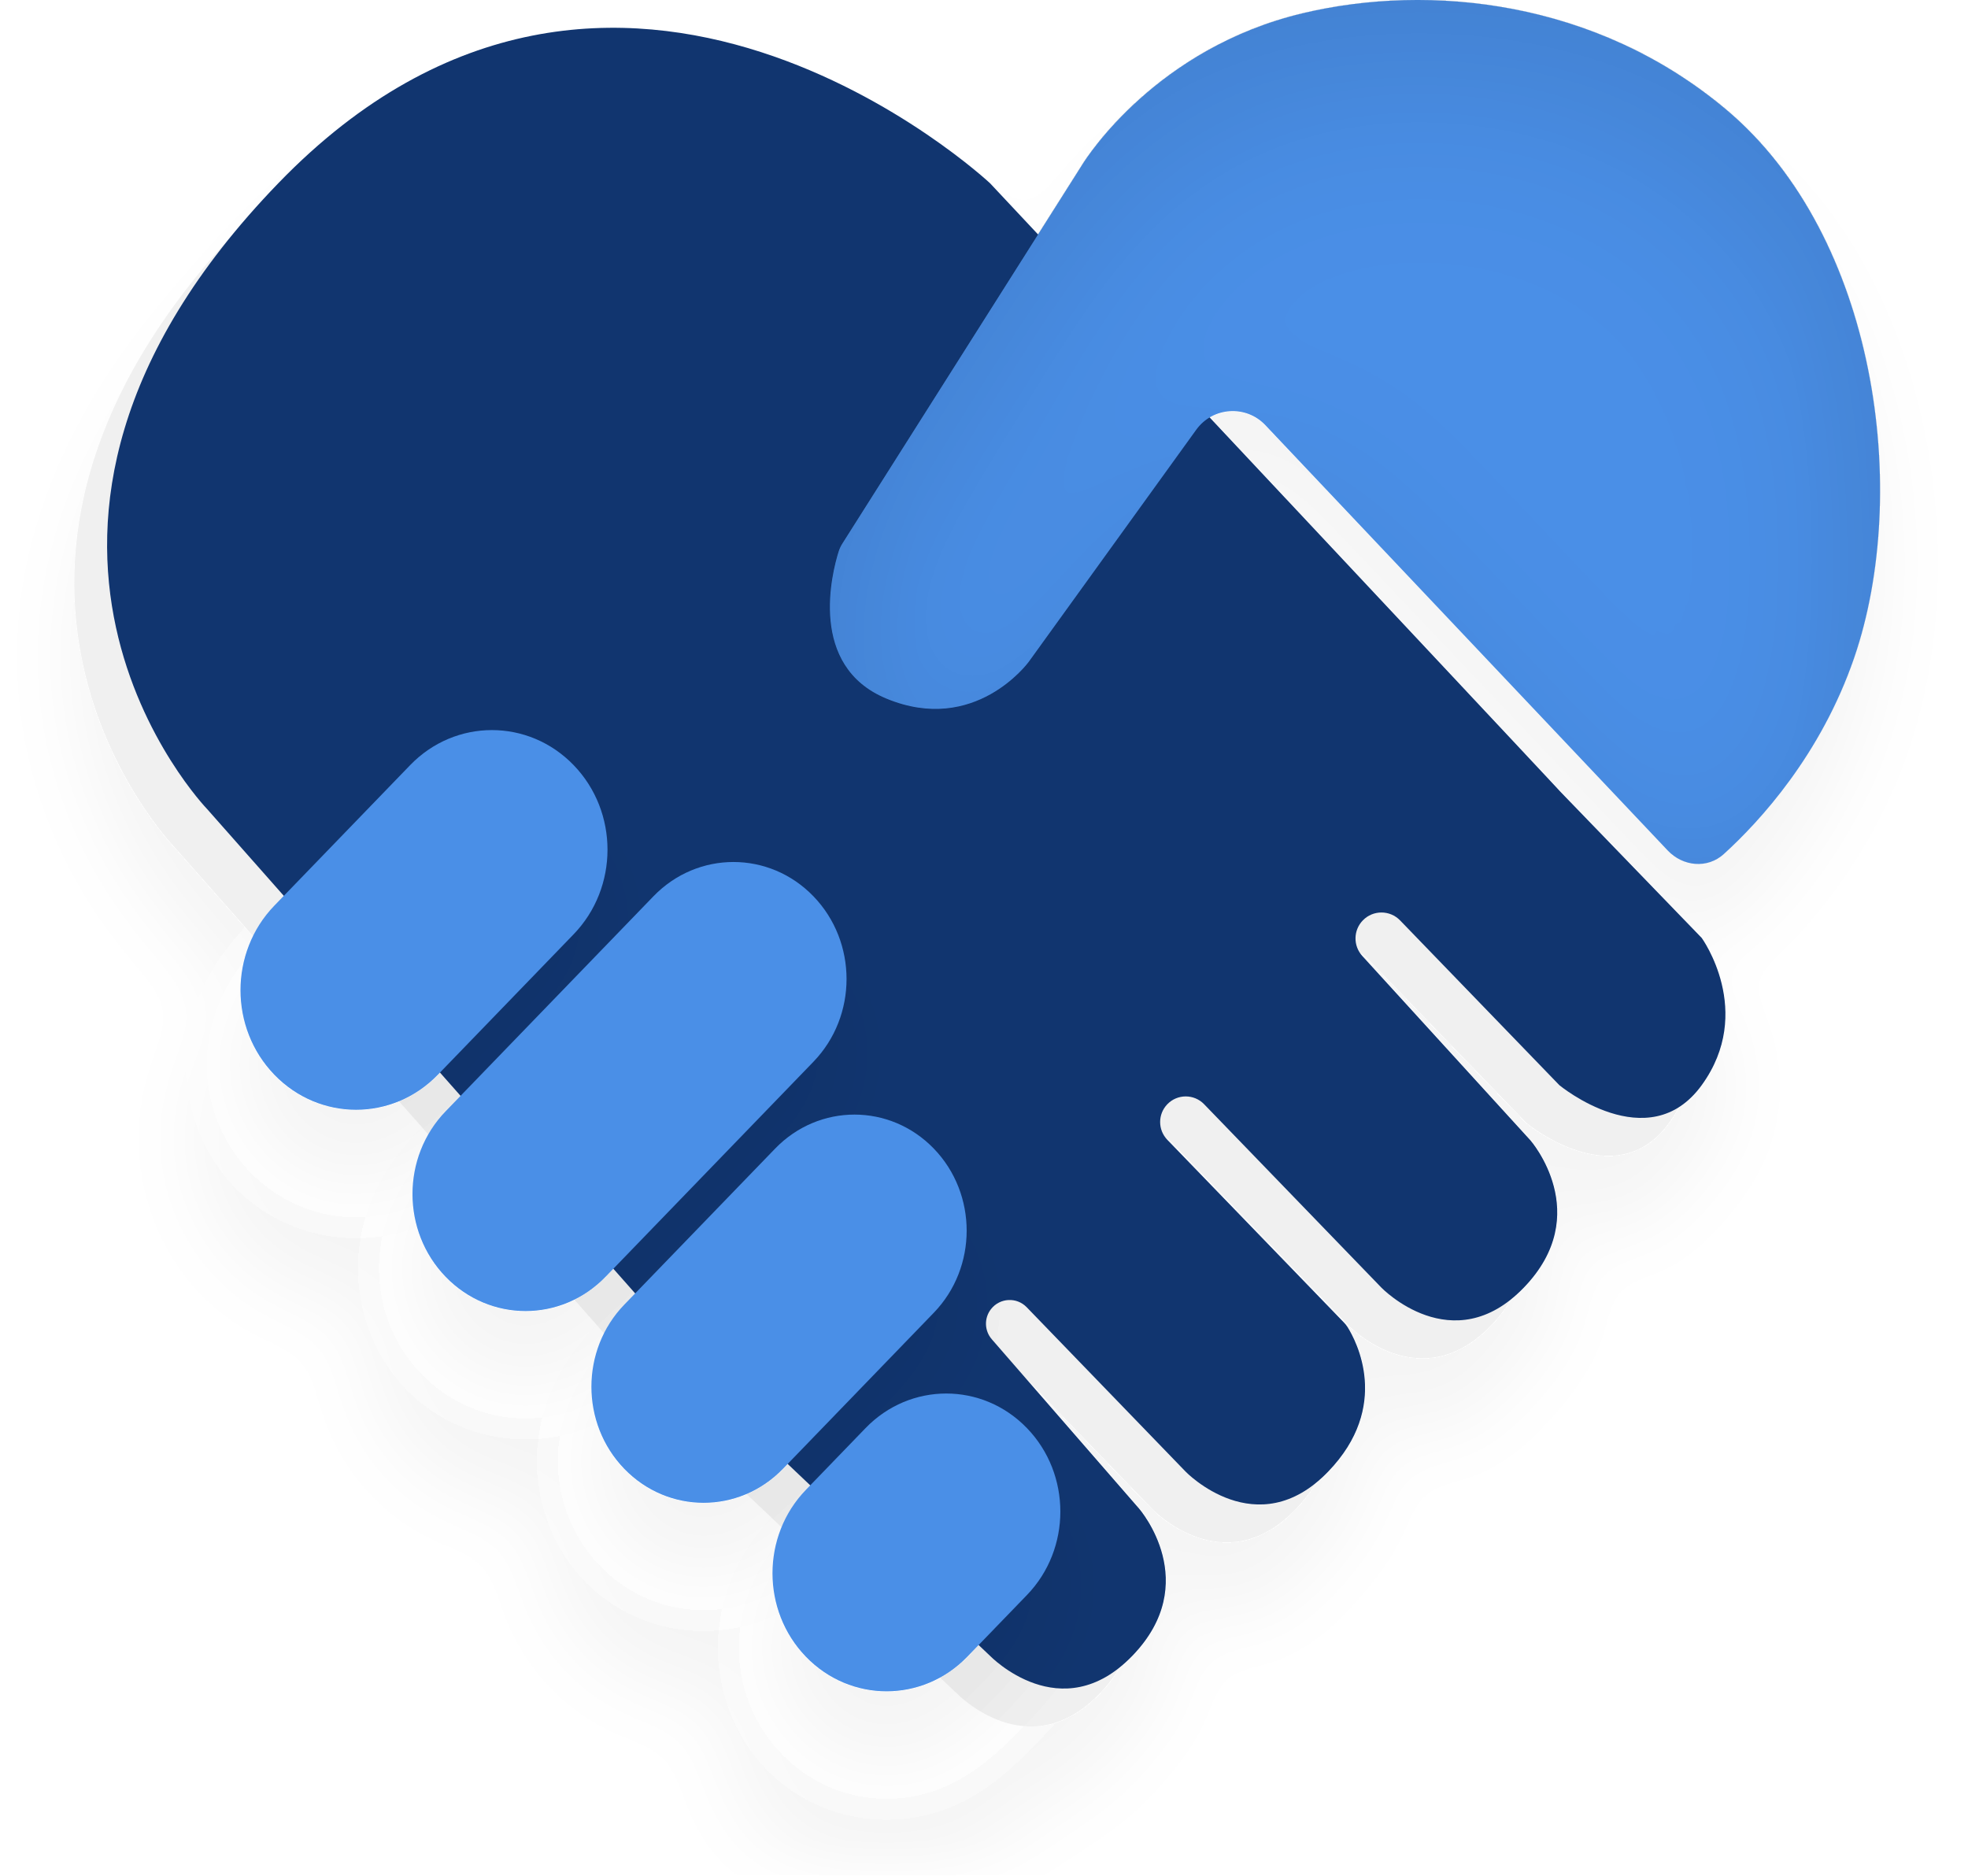
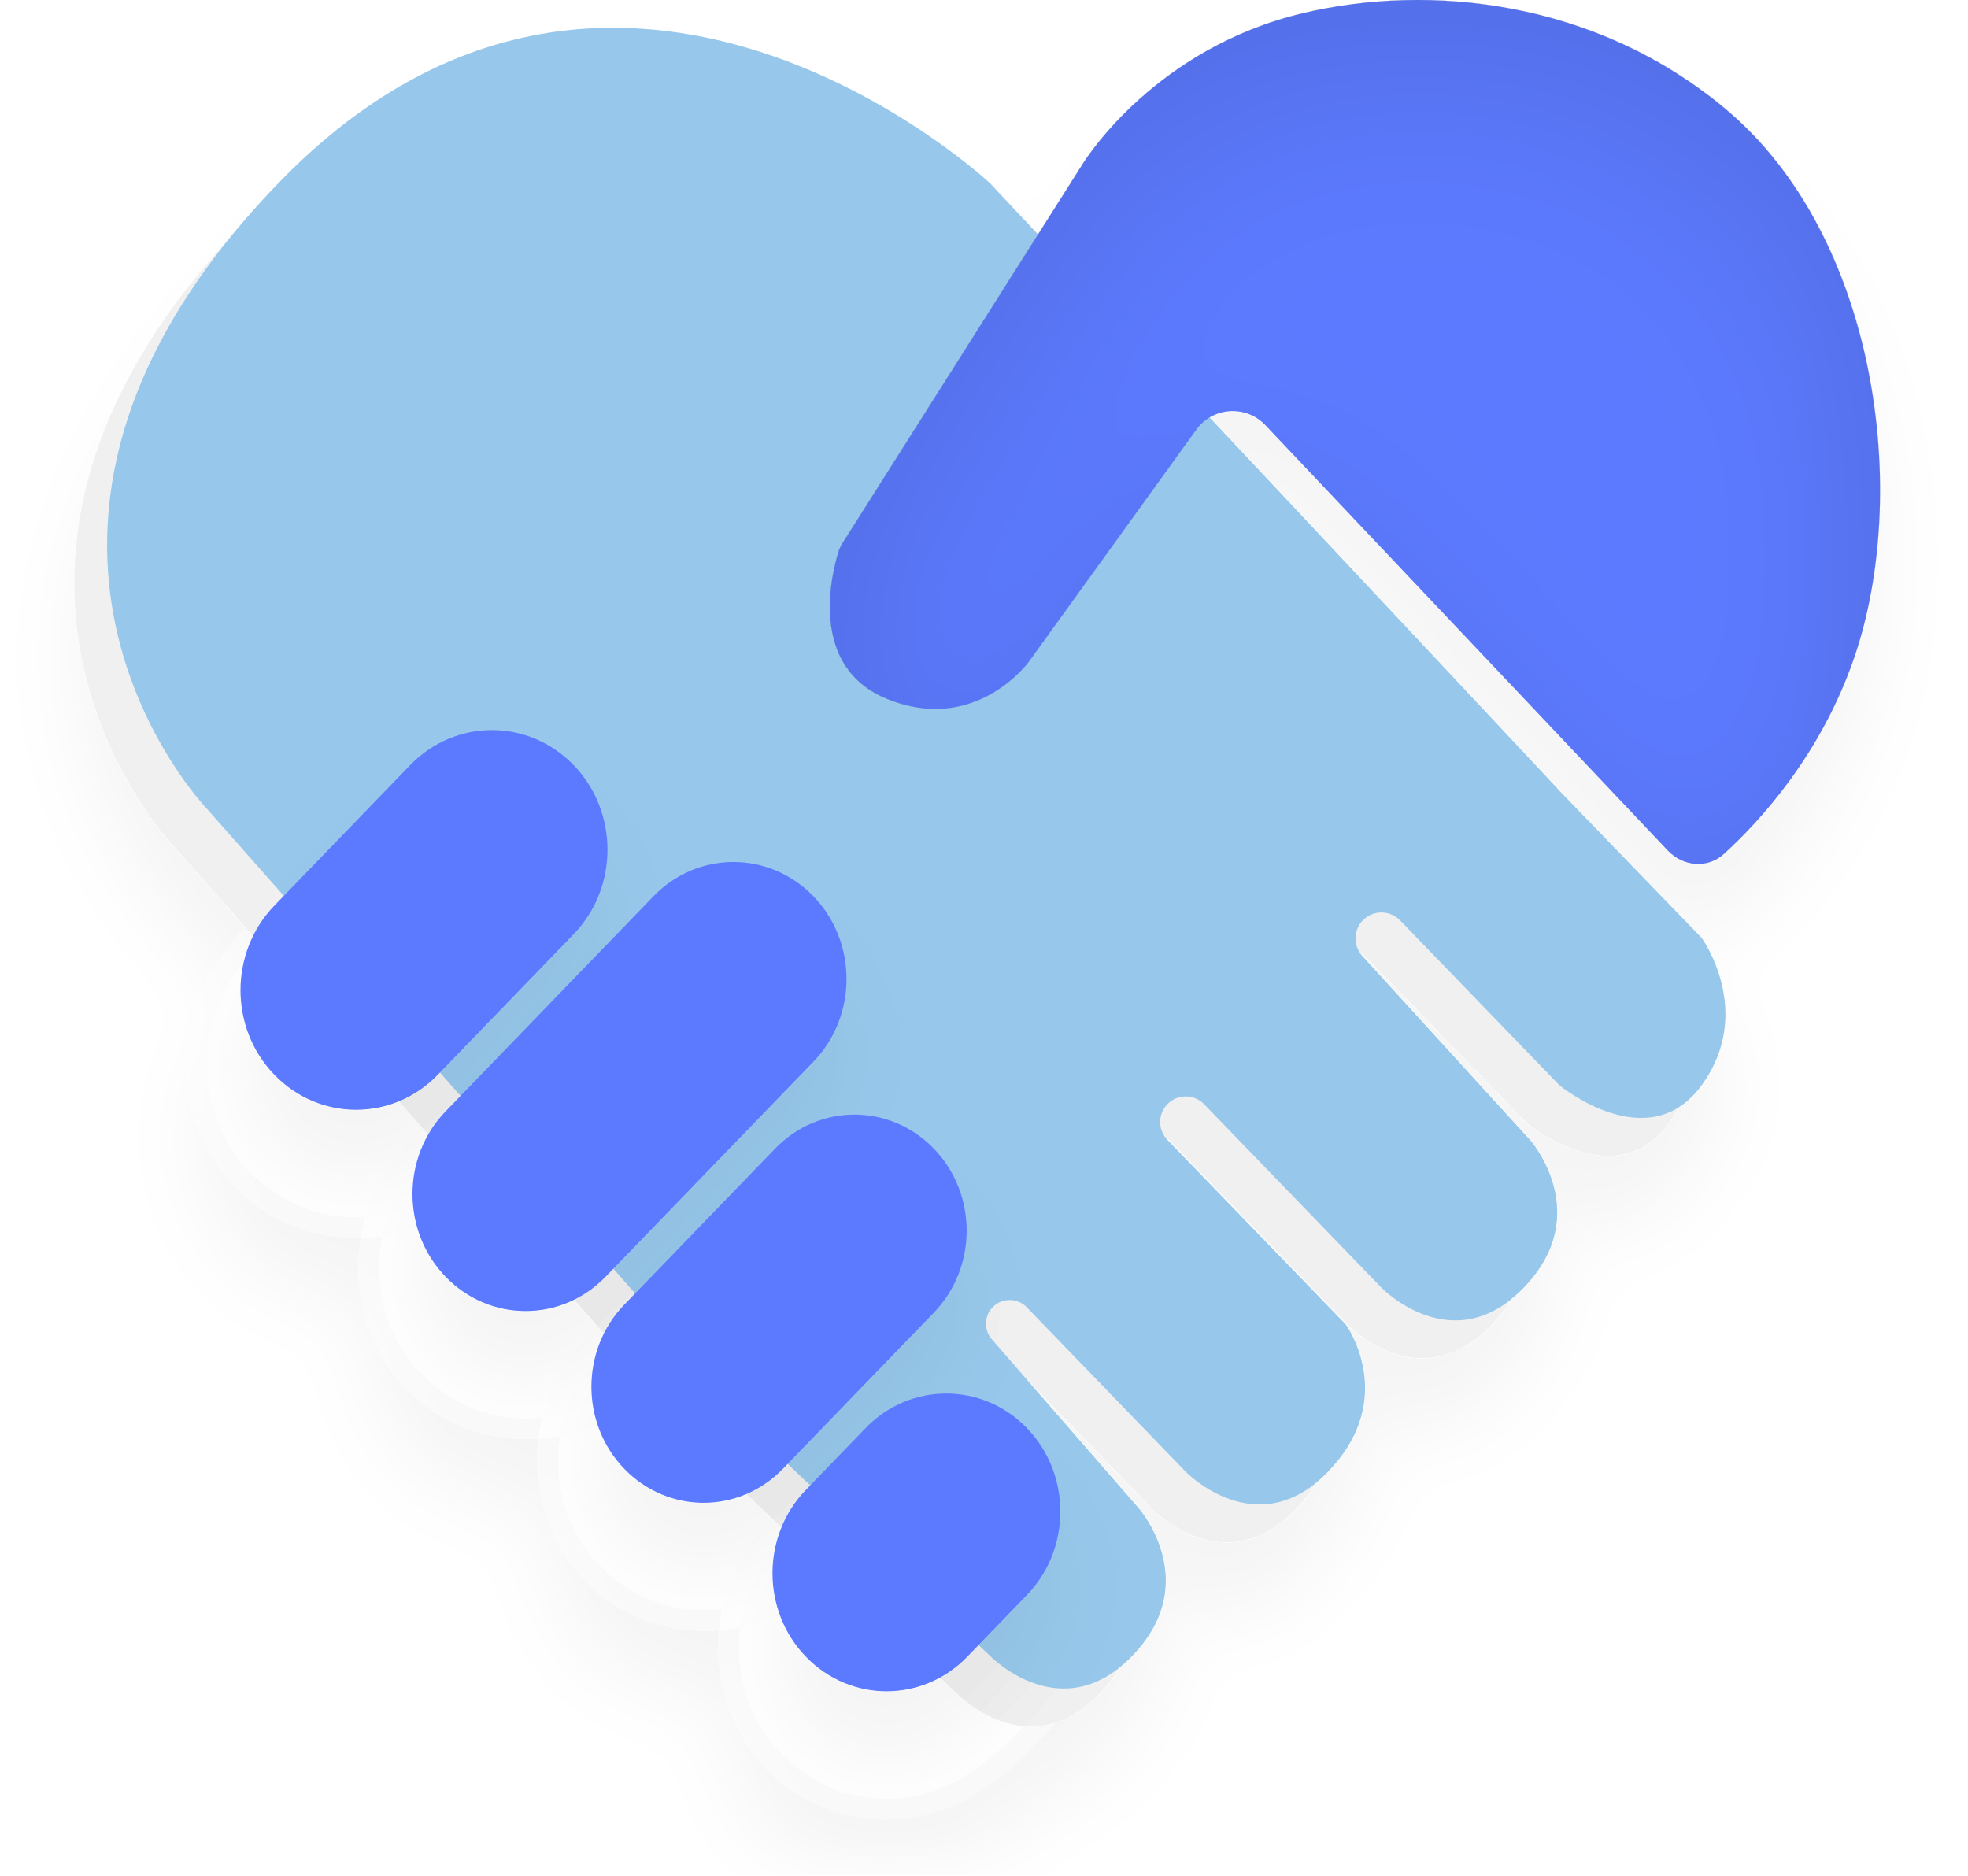
<svg xmlns="http://www.w3.org/2000/svg" width="106" height="101" viewBox="0 0 106 101" fill="none">
-   <g filter="url(#filter0_d_30_1381)">
+   <g filter="url(#filter0_d_330_7404)">
    <path d="M9.388 45.617L40.055 80.317L51.555 91.222C51.555 91.222 55.389 95.188 59.222 91.222C63.026 87.287 59.636 83.351 59.584 83.292L59.581 83.288L51.651 74.172C51.249 73.71 51.232 73.028 51.61 72.547C52.087 71.937 52.994 71.89 53.532 72.447L62.097 81.308L62.097 81.308C62.098 81.309 65.931 85.273 69.763 81.308C73.172 77.781 71.277 74.255 70.815 73.517C70.754 73.421 70.682 73.335 70.603 73.254L61.106 63.429C60.59 62.895 60.59 62.047 61.106 61.513C61.648 60.953 62.546 60.953 63.088 61.513L72.639 71.394C72.639 71.394 76.472 75.359 80.305 71.394C84.138 67.428 80.667 63.462 80.667 63.462L71.606 53.526C71.109 52.981 71.121 52.144 71.634 51.614C72.183 51.045 73.094 51.045 73.644 51.614L82.222 60.488C82.222 60.488 87.014 64.454 89.889 60.488C92.763 56.523 89.889 52.557 89.889 52.557L82.222 44.626C82.989 45.419 62.097 23.145 51.555 11.909C51.555 11.909 31.43 -6.928 13.222 11.909C-4.987 30.746 9.388 45.617 9.388 45.617Z" fill="#E2E2E2" fill-opacity="0.5" />
-     <path d="M11.157 43.576L41.824 78.275L53.324 89.181C53.324 89.181 57.158 93.147 60.991 89.181C64.795 85.246 61.405 81.31 61.353 81.251L61.35 81.247L53.42 72.131C53.018 71.669 53 70.987 53.378 70.506C53.856 69.896 54.762 69.849 55.3 70.406L63.866 79.267L63.866 79.267C63.867 79.268 67.699 83.232 71.532 79.267C74.941 75.74 73.045 72.214 72.584 71.476C72.523 71.379 72.451 71.294 72.372 71.213L62.875 61.388C62.358 60.854 62.358 60.006 62.875 59.472C63.416 58.912 64.315 58.912 64.856 59.472L74.407 69.353C74.407 69.353 78.241 73.318 82.074 69.353C85.907 65.387 82.436 61.421 82.436 61.421L73.375 51.485C72.878 50.94 72.89 50.103 73.403 49.572C73.952 49.004 74.863 49.004 75.412 49.572L83.991 58.447C83.991 58.447 88.783 62.413 91.657 58.447C94.532 54.481 91.658 50.516 91.658 50.516L83.991 42.584C84.757 43.378 63.866 21.104 53.324 9.868C53.324 9.868 33.198 -8.969 14.99 9.868C-3.218 28.705 11.157 43.576 11.157 43.576Z" fill="#11356F" />
-     <g filter="url(#filter1_d_30_1381)">
-       <rect width="23.195" height="12.669" rx="6.334" transform="matrix(0.695012 -0.718998 0.695012 0.718998 10.374 53.3311)" fill="#4A8FE7" />
+     <path d="M11.157 43.576L41.824 78.275L53.324 89.181C53.324 89.181 57.158 93.147 60.991 89.181C64.795 85.246 61.405 81.31 61.353 81.251L61.35 81.247L53.42 72.131C53.018 71.669 53.001 70.987 53.378 70.506C53.856 69.896 54.762 69.849 55.301 70.406L63.866 79.267L63.866 79.267C63.867 79.268 67.699 83.232 71.532 79.267C74.941 75.74 73.045 72.214 72.584 71.476C72.523 71.379 72.451 71.294 72.372 71.213L62.875 61.388C62.359 60.854 62.359 60.006 62.875 59.472C63.417 58.912 64.315 58.912 64.857 59.472L74.408 69.353C74.408 69.353 78.241 73.318 82.074 69.353C85.907 65.387 82.436 61.421 82.436 61.421L73.375 51.485C72.878 50.94 72.89 50.103 73.403 49.572C73.952 49.004 74.863 49.004 75.412 49.572L83.991 58.447C83.991 58.447 88.783 62.413 91.657 58.447C94.532 54.481 91.658 50.516 91.658 50.516L83.991 42.584C84.758 43.378 63.866 21.104 53.324 9.868C53.324 9.868 33.199 -8.969 14.99 9.868C-3.218 28.705 11.157 43.576 11.157 43.576Z" fill="#97C8EB" />
+     <g filter="url(#filter1_d_330_7404)">
+       <rect width="23.195" height="12.669" rx="6.334" transform="matrix(0.695012 -0.718998 0.695012 0.718998 10.374 53.3311)" fill="#5C7AFF" />
    </g>
-     <g filter="url(#filter2_d_30_1381)">
-       <rect width="28.505" height="12.396" rx="6.198" transform="matrix(0.695012 -0.718998 0.695012 0.718998 19.6931 64.3107)" fill="#4A8FE7" />
+     <g filter="url(#filter2_d_330_7404)">
+       <rect width="28.505" height="12.396" rx="6.198" transform="matrix(0.695012 -0.718998 0.695012 0.718998 19.6931 64.3107)" fill="#5C7AFF" />
    </g>
-     <g filter="url(#filter3_d_30_1381)">
-       <rect width="23.989" height="12.296" rx="6.148" transform="matrix(0.695012 -0.718998 0.695012 0.718998 29.3508 74.689)" fill="#4A8FE7" />
+     <g filter="url(#filter3_d_330_7404)">
+       <rect width="23.989" height="12.296" rx="6.148" transform="matrix(0.695012 -0.718998 0.695012 0.718998 29.3508 74.689)" fill="#5C7AFF" />
    </g>
-     <g filter="url(#filter4_d_30_1381)">
-       <rect width="17.129" height="12.505" rx="6.252" transform="matrix(0.695012 -0.718998 0.695012 0.718998 39.0618 84.7357)" fill="#4A8FE7" />
+     <g filter="url(#filter4_d_330_7404)">
+       <rect width="17.129" height="12.505" rx="6.252" transform="matrix(0.695012 -0.718998 0.695012 0.718998 39.0619 84.7357)" fill="#5C7AFF" />
    </g>
-     <g filter="url(#filter5_i_30_1381)">
-       <path d="M58.27 8.901L45.384 29.251C45.294 29.393 45.219 29.542 45.169 29.703C44.807 30.856 43.514 35.877 47.744 37.627C52.509 39.599 55.378 35.689 55.411 35.645L55.413 35.642L64.432 23.145C65.321 21.914 67.111 21.795 68.154 22.898L89.824 45.804C90.644 46.671 91.965 46.801 92.848 45.998C94.805 44.218 98.079 40.649 99.874 35.414C102.908 26.56 101.132 12.756 92.978 5.902C85.978 0.018 77.009 -0.917 70.165 0.714C62.306 2.587 58.556 8.441 58.3 8.853L58.295 8.862C58.287 8.875 58.279 8.887 58.27 8.901Z" fill="#4A8FE7" />
+     <g filter="url(#filter5_i_330_7404)">
+       <path d="M58.27 8.901L45.384 29.251C45.294 29.393 45.219 29.542 45.169 29.703C44.807 30.856 43.514 35.877 47.744 37.627C52.509 39.599 55.378 35.689 55.411 35.645L55.413 35.642L64.432 23.145C65.321 21.914 67.111 21.795 68.154 22.898L89.824 45.804C90.644 46.671 91.965 46.801 92.848 45.998C94.805 44.218 98.079 40.649 99.874 35.414C102.908 26.56 101.132 12.756 92.978 5.902C85.978 0.018 77.009 -0.917 70.165 0.714C62.306 2.587 58.556 8.441 58.3 8.853L58.295 8.862C58.287 8.875 58.279 8.887 58.27 8.901Z" fill="#5C7AFF" />
    </g>
  </g>
  <defs>
-     <filter id="filter0_d_30_1381" x="0" y="0" width="105.264" height="100.985" filterUnits="userSpaceOnUse" color-interpolation-filters="sRGB">
+     <filter id="filter0_d_330_7404" x="0" y="0" width="105.264" height="100.985" filterUnits="userSpaceOnUse" color-interpolation-filters="sRGB">
      <feFlood flood-opacity="0" result="BackgroundImageFix" />
      <feColorMatrix in="SourceAlpha" type="matrix" values="0 0 0 0 0 0 0 0 0 0 0 0 0 0 0 0 0 0 127 0" result="hardAlpha" />
      <feOffset dy="4" />
      <feGaussianBlur stdDeviation="2" />
      <feComposite in2="hardAlpha" operator="out" />
      <feColorMatrix type="matrix" values="0 0 0 0 0 0 0 0 0 0 0 0 0 0 0 0 0 0 0.04 0" />
-       <feBlend mode="normal" in2="BackgroundImageFix" result="effect1_dropShadow_30_1381" />
-       <feBlend mode="normal" in="SourceGraphic" in2="effect1_dropShadow_30_1381" result="shape" />
+       <feBlend mode="normal" in2="BackgroundImageFix" result="effect1_dropShadow_330_7404" />
+       <feBlend mode="normal" in="SourceGraphic" in2="effect1_dropShadow_330_7404" result="shape" />
    </filter>
-     <filter id="filter1_d_30_1381" x="8.953" y="39.322" width="27.768" height="28.45" filterUnits="userSpaceOnUse" color-interpolation-filters="sRGB">
+     <filter id="filter1_d_330_7404" x="8.953" y="39.322" width="27.768" height="28.45" filterUnits="userSpaceOnUse" color-interpolation-filters="sRGB">
      <feFlood flood-opacity="0" result="BackgroundImageFix" />
      <feColorMatrix in="SourceAlpha" type="matrix" values="0 0 0 0 0 0 0 0 0 0 0 0 0 0 0 0 0 0 127 0" result="hardAlpha" />
      <feOffset dy="4" />
      <feGaussianBlur stdDeviation="2" />
      <feComposite in2="hardAlpha" operator="out" />
      <feColorMatrix type="matrix" values="0 0 0 0 0 0 0 0 0 0 0 0 0 0 0 0 0 0 0.04 0" />
-       <feBlend mode="normal" in2="BackgroundImageFix" result="effect1_dropShadow_30_1381" />
-       <feBlend mode="normal" in="SourceGraphic" in2="effect1_dropShadow_30_1381" result="shape" />
+       <feBlend mode="normal" in2="BackgroundImageFix" result="effect1_dropShadow_330_7404" />
+       <feBlend mode="normal" in="SourceGraphic" in2="effect1_dropShadow_330_7404" result="shape" />
    </filter>
-     <filter id="filter2_d_30_1381" x="18.216" y="46.426" width="31.38" height="32.187" filterUnits="userSpaceOnUse" color-interpolation-filters="sRGB">
+     <filter id="filter2_d_330_7404" x="18.216" y="46.426" width="31.38" height="32.187" filterUnits="userSpaceOnUse" color-interpolation-filters="sRGB">
      <feFlood flood-opacity="0" result="BackgroundImageFix" />
      <feColorMatrix in="SourceAlpha" type="matrix" values="0 0 0 0 0 0 0 0 0 0 0 0 0 0 0 0 0 0 127 0" result="hardAlpha" />
      <feOffset dy="4" />
      <feGaussianBlur stdDeviation="2" />
      <feComposite in2="hardAlpha" operator="out" />
      <feColorMatrix type="matrix" values="0 0 0 0 0 0 0 0 0 0 0 0 0 0 0 0 0 0 0.04 0" />
-       <feBlend mode="normal" in2="BackgroundImageFix" result="effect1_dropShadow_30_1381" />
-       <feBlend mode="normal" in="SourceGraphic" in2="effect1_dropShadow_30_1381" result="shape" />
+       <feBlend mode="normal" in2="BackgroundImageFix" result="effect1_dropShadow_330_7404" />
+       <feBlend mode="normal" in="SourceGraphic" in2="effect1_dropShadow_330_7404" result="shape" />
    </filter>
-     <filter id="filter3_d_30_1381" x="27.854" y="60.031" width="28.212" height="28.91" filterUnits="userSpaceOnUse" color-interpolation-filters="sRGB">
+     <filter id="filter3_d_330_7404" x="27.854" y="60.031" width="28.212" height="28.91" filterUnits="userSpaceOnUse" color-interpolation-filters="sRGB">
      <feFlood flood-opacity="0" result="BackgroundImageFix" />
      <feColorMatrix in="SourceAlpha" type="matrix" values="0 0 0 0 0 0 0 0 0 0 0 0 0 0 0 0 0 0 127 0" result="hardAlpha" />
      <feOffset dy="4" />
      <feGaussianBlur stdDeviation="2" />
      <feComposite in2="hardAlpha" operator="out" />
      <feColorMatrix type="matrix" values="0 0 0 0 0 0 0 0 0 0 0 0 0 0 0 0 0 0 0.04 0" />
-       <feBlend mode="normal" in2="BackgroundImageFix" result="effect1_dropShadow_30_1381" />
-       <feBlend mode="normal" in="SourceGraphic" in2="effect1_dropShadow_30_1381" result="shape" />
+       <feBlend mode="normal" in2="BackgroundImageFix" result="effect1_dropShadow_330_7404" />
+       <feBlend mode="normal" in="SourceGraphic" in2="effect1_dropShadow_330_7404" result="shape" />
    </filter>
-     <filter id="filter4_d_30_1381" x="37.607" y="75.053" width="23.505" height="24.04" filterUnits="userSpaceOnUse" color-interpolation-filters="sRGB">
+     <filter id="filter4_d_330_7404" x="37.607" y="75.053" width="23.505" height="24.04" filterUnits="userSpaceOnUse" color-interpolation-filters="sRGB">
      <feFlood flood-opacity="0" result="BackgroundImageFix" />
      <feColorMatrix in="SourceAlpha" type="matrix" values="0 0 0 0 0 0 0 0 0 0 0 0 0 0 0 0 0 0 127 0" result="hardAlpha" />
      <feOffset dy="4" />
      <feGaussianBlur stdDeviation="2" />
      <feComposite in2="hardAlpha" operator="out" />
      <feColorMatrix type="matrix" values="0 0 0 0 0 0 0 0 0 0 0 0 0 0 0 0 0 0 0.04 0" />
-       <feBlend mode="normal" in2="BackgroundImageFix" result="effect1_dropShadow_30_1381" />
-       <feBlend mode="normal" in="SourceGraphic" in2="effect1_dropShadow_30_1381" result="shape" />
+       <feBlend mode="normal" in2="BackgroundImageFix" result="effect1_dropShadow_330_7404" />
+       <feBlend mode="normal" in="SourceGraphic" in2="effect1_dropShadow_330_7404" result="shape" />
    </filter>
-     <filter id="filter5_i_30_1381" x="44.699" y="0" width="56.565" height="50.533" filterUnits="userSpaceOnUse" color-interpolation-filters="sRGB">
+     <filter id="filter5_i_330_7404" x="44.699" y="0" width="56.565" height="50.533" filterUnits="userSpaceOnUse" color-interpolation-filters="sRGB">
      <feFlood flood-opacity="0" result="BackgroundImageFix" />
      <feBlend mode="normal" in="SourceGraphic" in2="BackgroundImageFix" result="shape" />
      <feColorMatrix in="SourceAlpha" type="matrix" values="0 0 0 0 0 0 0 0 0 0 0 0 0 0 0 0 0 0 127 0" result="hardAlpha" />
      <feOffset dy="4" />
      <feGaussianBlur stdDeviation="5" />
      <feComposite in2="hardAlpha" operator="arithmetic" k2="-1" k3="1" />
      <feColorMatrix type="matrix" values="0 0 0 0 0 0 0 0 0 0 0 0 0 0 0 0 0 0 0.1 0" />
-       <feBlend mode="normal" in2="shape" result="effect1_innerShadow_30_1381" />
+       <feBlend mode="normal" in2="shape" result="effect1_innerShadow_330_7404" />
    </filter>
  </defs>
</svg>
